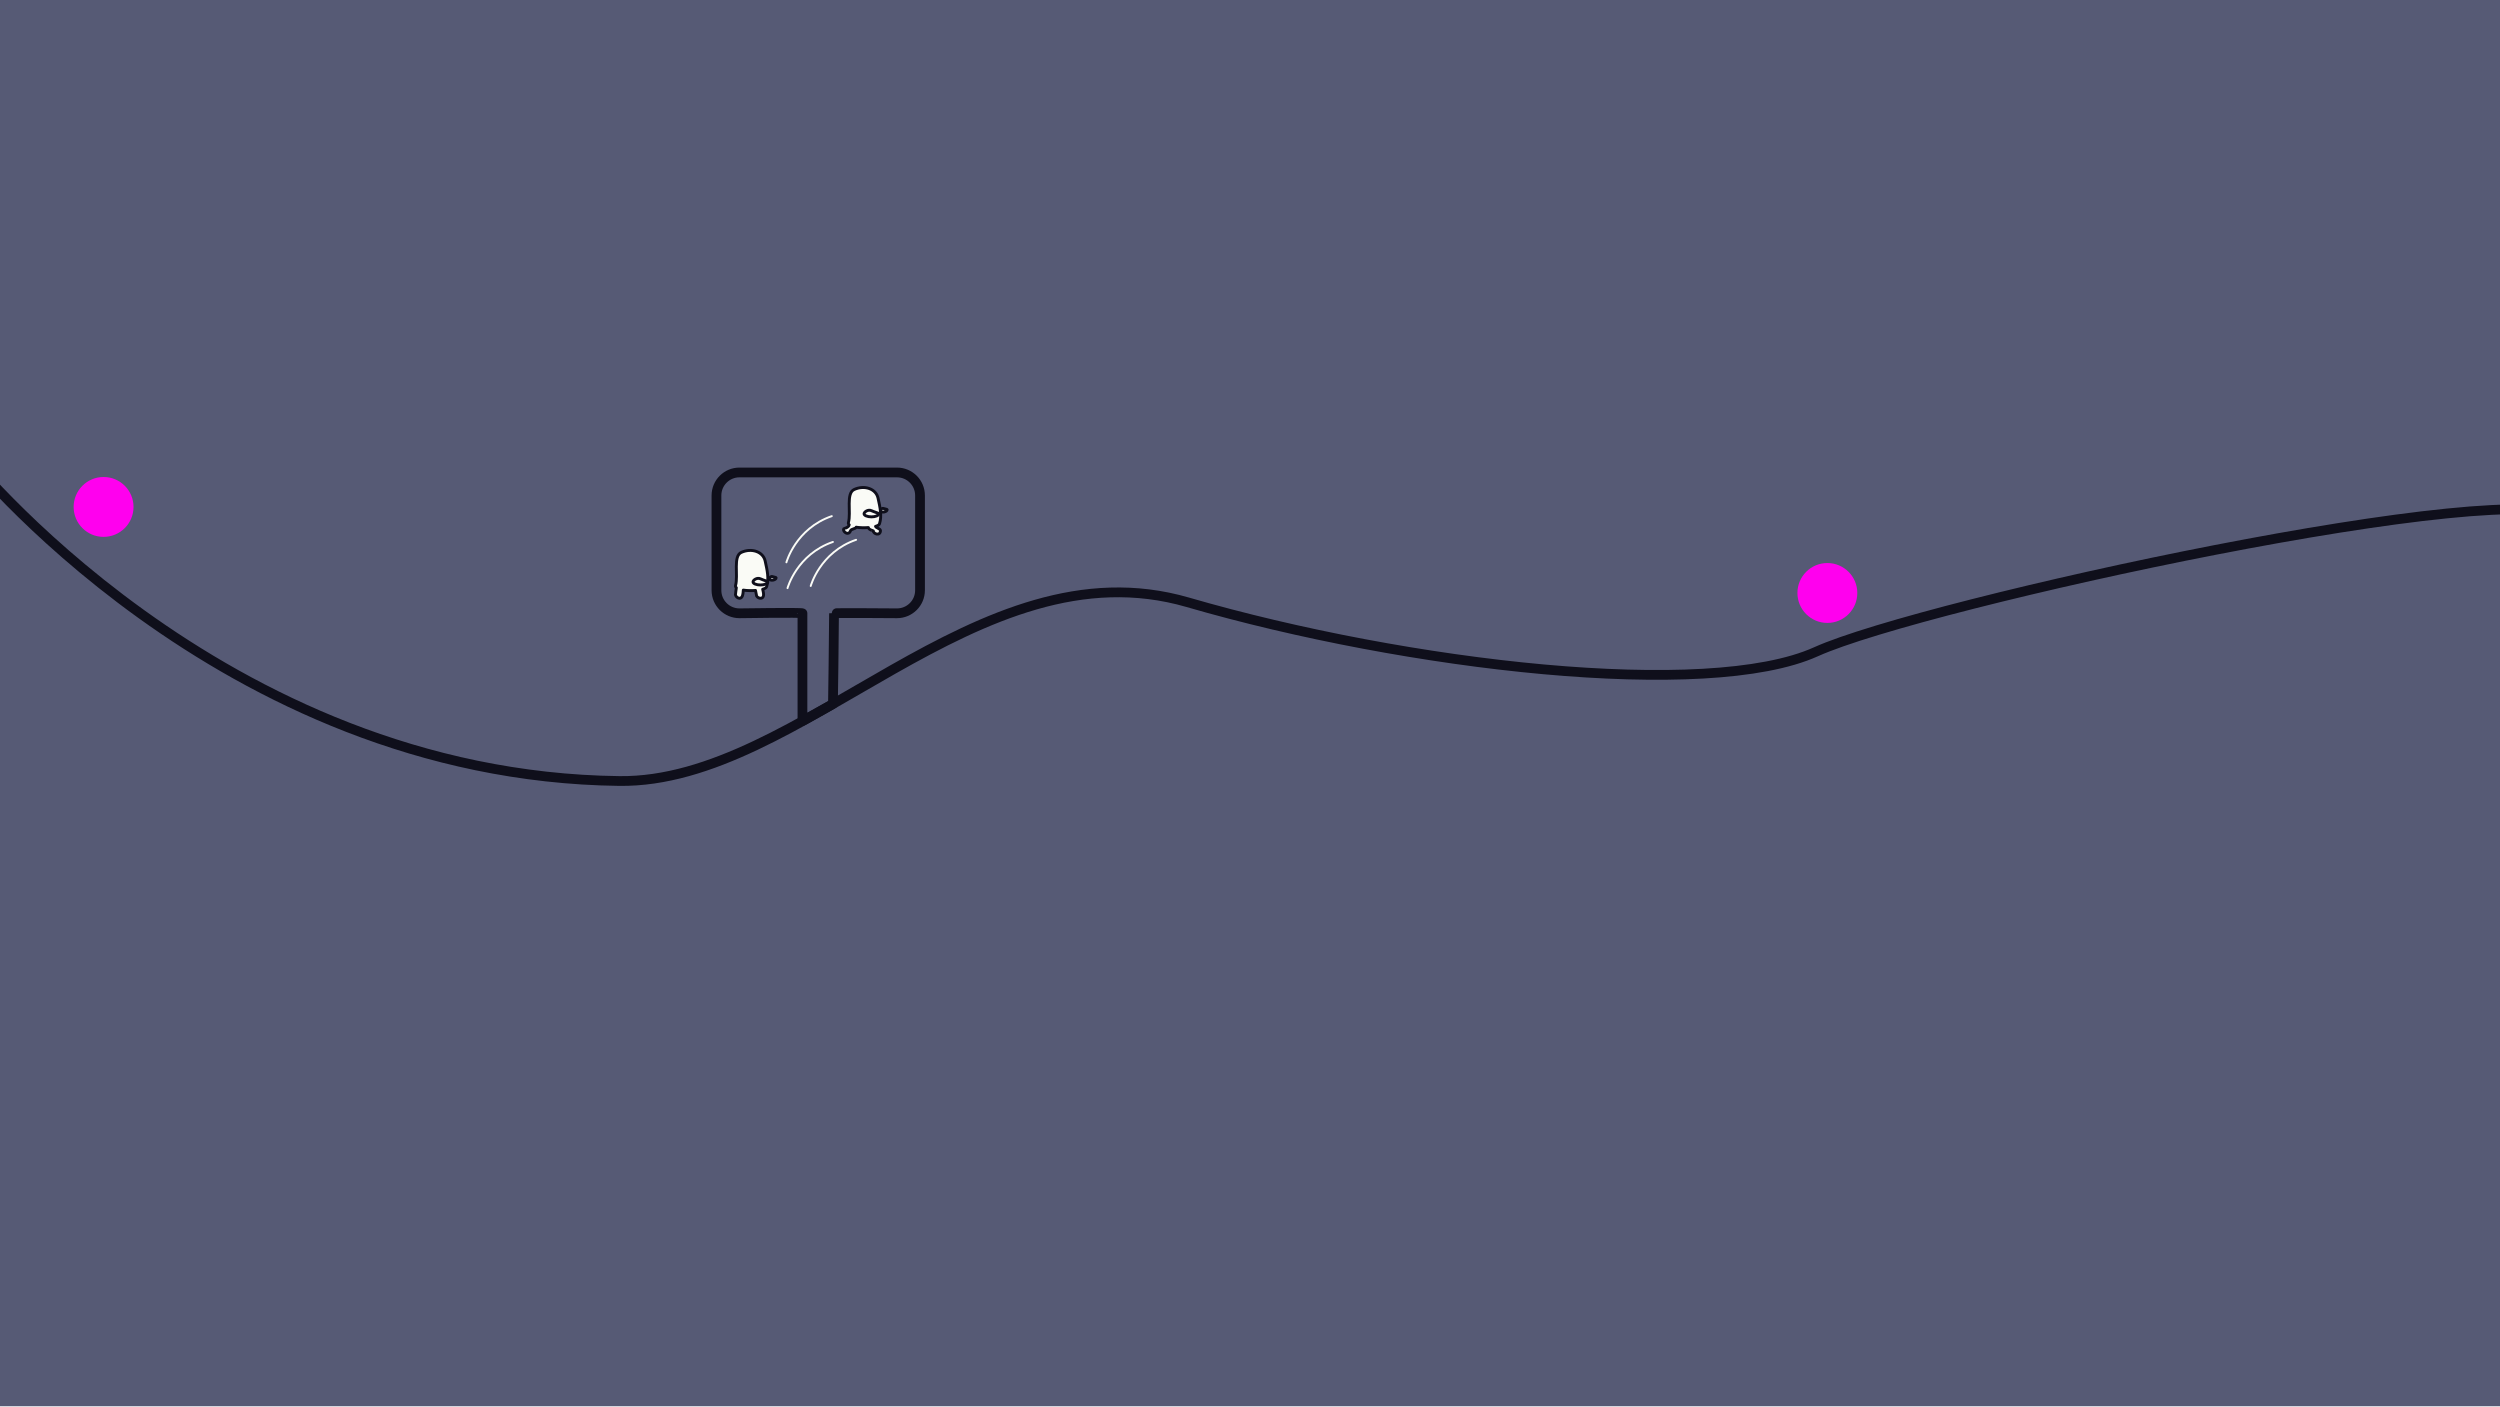
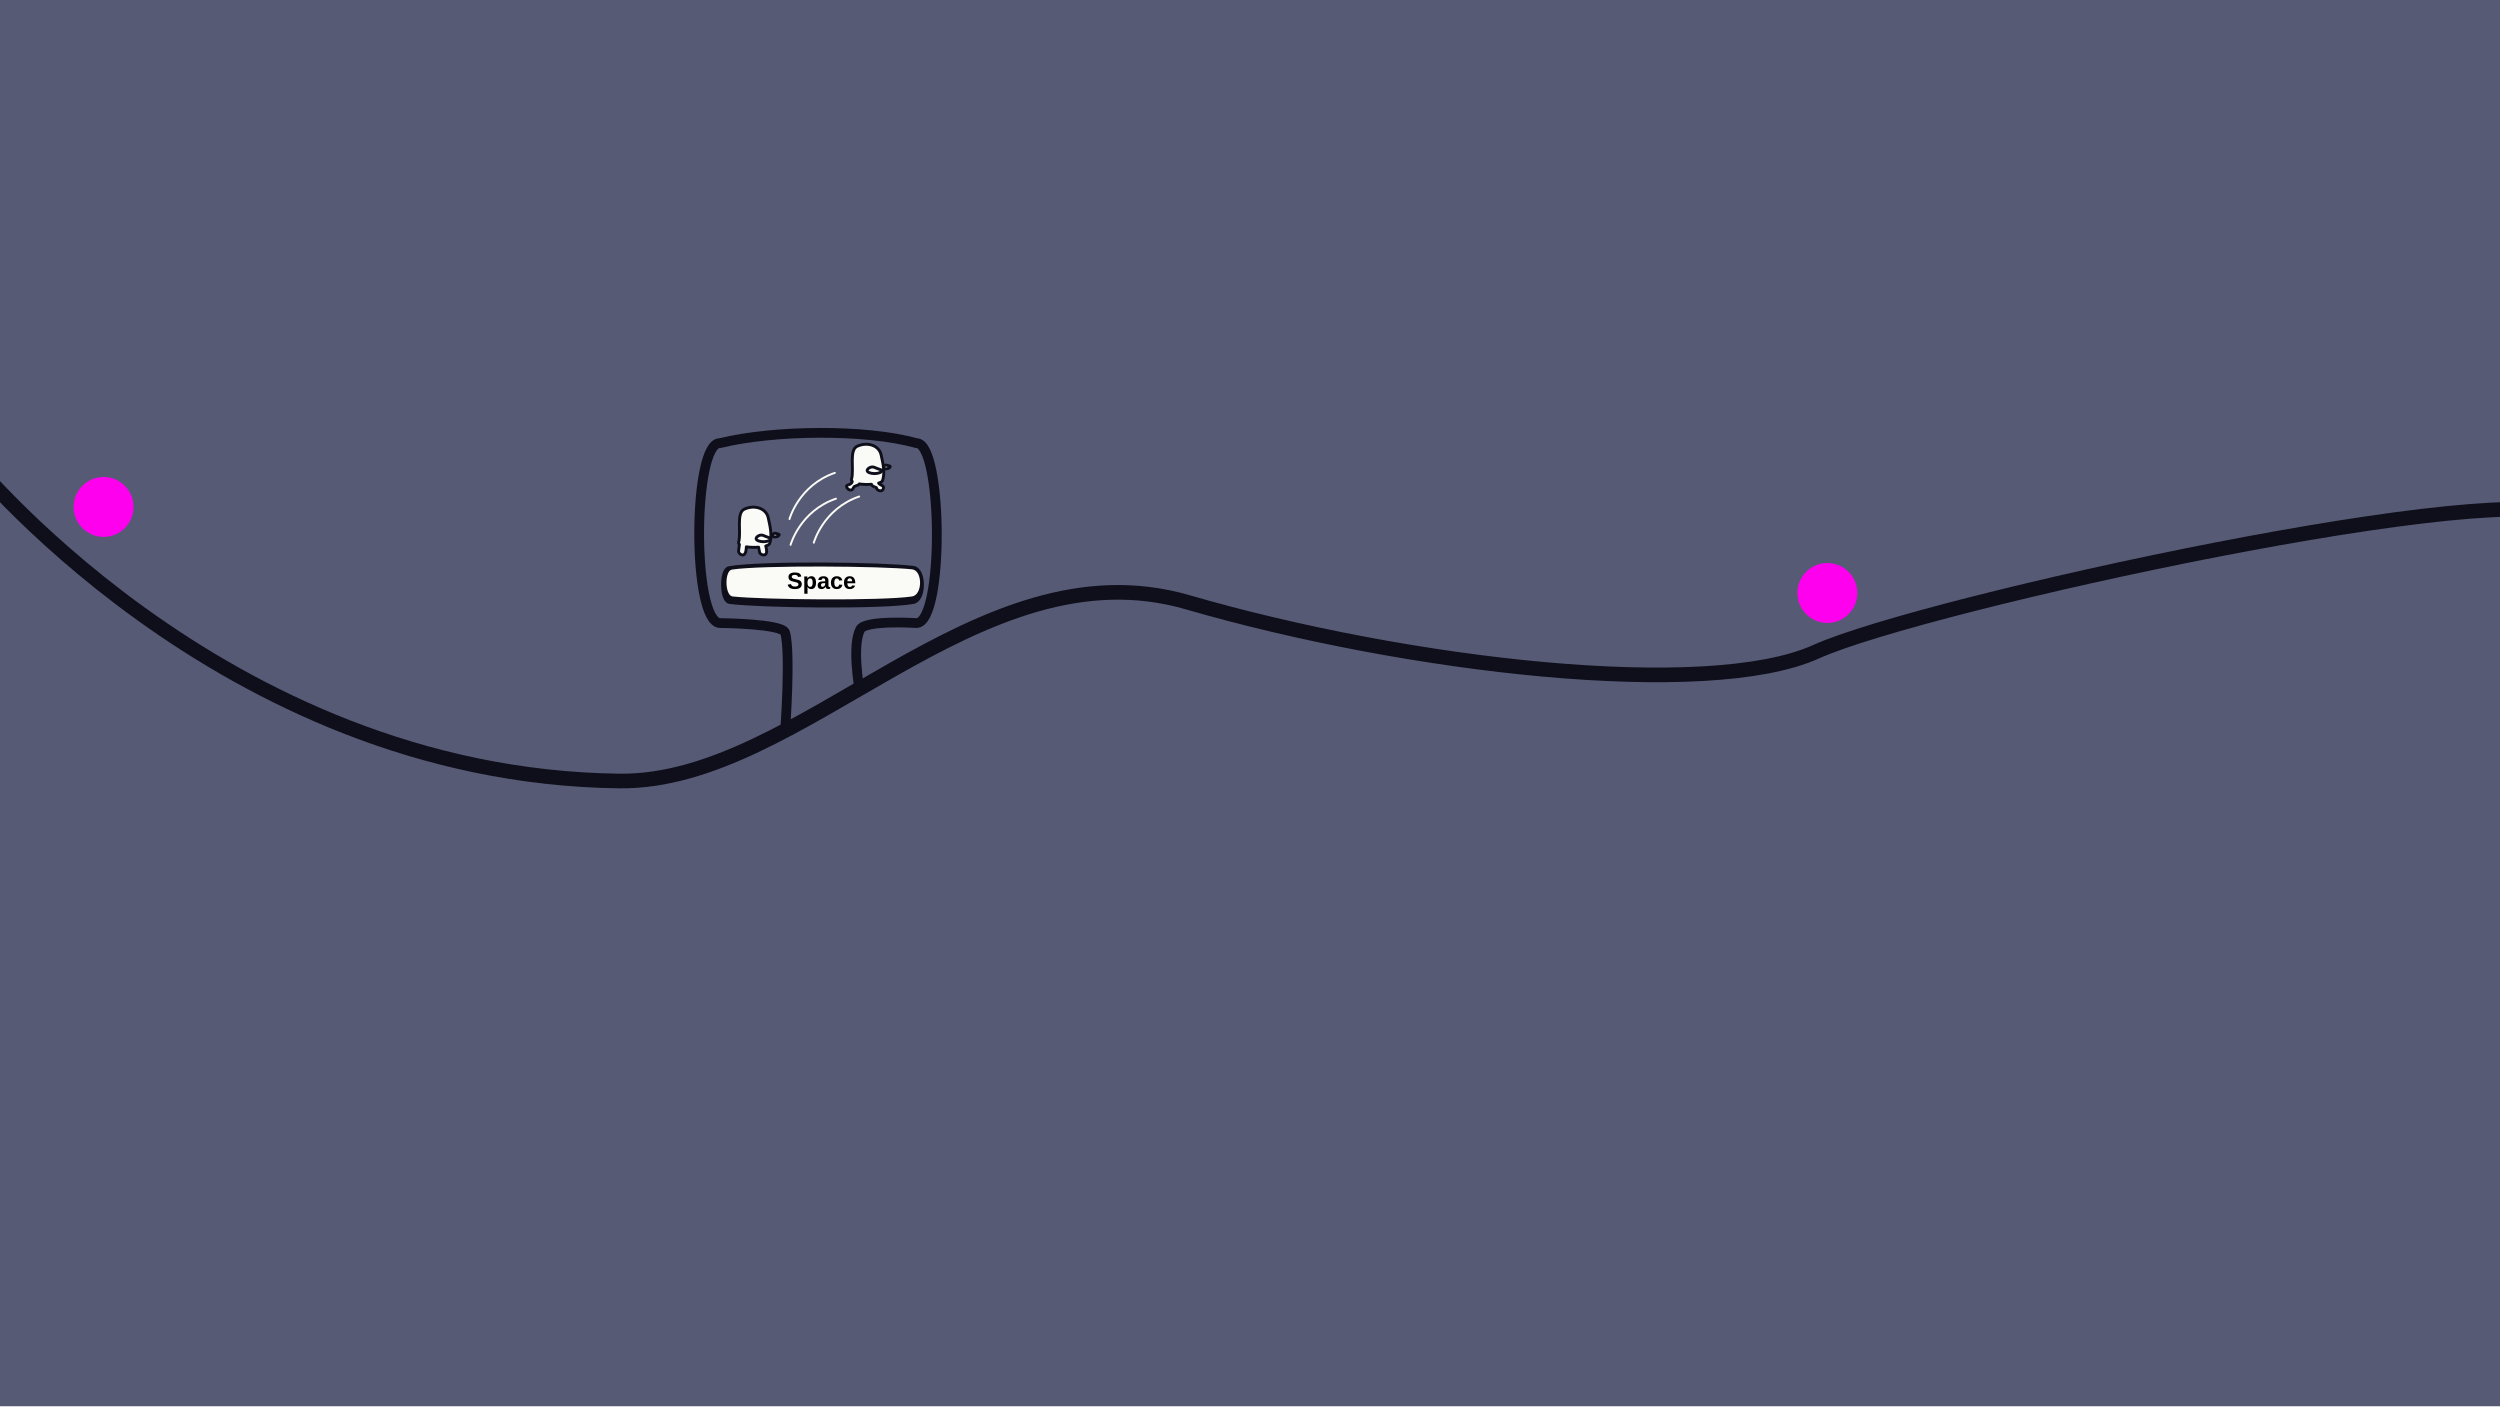
<svg xmlns="http://www.w3.org/2000/svg" width="2560px" height="1440px" version="1.1" xml:space="preserve" style="fill-rule:evenodd;clip-rule:evenodd;stroke-linecap:round;stroke-linejoin:round;stroke-miterlimit:1.5;">
  <rect id="level1" x="0" y="0" width="2560" height="1440" style="fill:#565a75;" />
  <clipPath id="_clip1">
    <rect id="level11" x="0" y="0" width="2560" height="1440" />
  </clipPath>
  <g clip-path="url(#_clip1)">
    <circle id="start" cx="106.066" cy="519.105" r="30.661" style="fill:#f0e;" />
-     <path d="M854.038,628.017C854.038,646.96 852.953,720.845 852.953,720.845L821.713,738.253L821.713,628.017C821.713,627.007 757.214,628.017 757.214,628.017C744.212,628.017 733.657,617.462 733.657,604.461L733.657,507.348C733.657,494.347 744.212,483.792 757.214,483.792L918.538,483.792C931.539,483.792 942.094,494.347 942.094,507.348L942.094,604.461C942.094,617.462 931.539,628.017 918.538,628.017C918.538,628.017 854.038,627.505 854.038,628.017Z" style="fill:#565a75;stroke:#0f0f1b;stroke-width:10px;" />
-     <path d="M805.286,575.805C805.286,575.805 814.765,541.227 851.746,528.518" style="fill:none;stroke:#fafbf6;stroke-width:2px;" />
-     <path d="M806.418,602.234C806.418,602.234 815.897,567.657 852.878,554.948" style="fill:none;stroke:#fafbf6;stroke-width:2px;" />
-     <path d="M830.175,600.037C830.175,600.037 839.654,565.46 876.635,552.751" style="fill:none;stroke:#fafbf6;stroke-width:2px;" />
+     <path d="M880.921,644.418C872.039,661.149 880.04,705.75 880.04,705.75L803.999,748.124C803.999,748.124 809.796,668.895 803.999,647.889C801.406,638.493 737.214,638.017 737.214,638.017C708.297,636.675 709.406,452.543 737.214,453.792C793.043,440.059 886.921,439.369 938.538,453.792C965.421,453.407 967.028,637.588 938.538,638.017C938.538,638.017 886.114,634.637 880.921,644.418Z" style="fill:#565a75;stroke:#0f0f1b;stroke-width:10px;" />
+     <g id="jumplines">
+       <path d="M808.433,531.49C808.433,531.49 817.912,496.912 854.894,484.204" style="fill:none;stroke:#fafbf6;stroke-width:2px;" />
+       <path d="M809.565,557.92C809.565,557.92 819.044,523.342 856.026,510.634" style="fill:none;stroke:#fafbf6;stroke-width:2px;" />
+       <path d="M833.323,555.723C833.323,555.723 842.801,521.145 879.783,508.437" style="fill:none;stroke:#fafbf6;stroke-width:2px;" />
+     </g>
    <g id="sign-jump1">
-       <path id="foot-front" d="M754.005,601.805C753.276,601.155 752.966,600.396 753.207,599.527C756.125,589.005 750.411,569.509 759.196,565.595C769.681,560.925 781.435,564.856 783.525,574.448C785.555,583.765 787.684,592.494 785.018,600.806C784.669,601.892 783.166,602.765 780.988,603.415C781.375,604.937 781.914,607.125 781.895,608.983C781.835,614.939 774.565,612.517 774.599,609.374C774.602,609.056 774.059,607.054 773.649,604.636C769.506,604.957 764.919,604.843 761.135,604.268C761.042,605.838 760.895,608.135 760.303,609.929C758.435,615.585 752.245,611.069 753.232,608.085C753.352,607.723 753.458,604.818 754.005,601.805Z" style="fill:#fafbf6;stroke:#0f0f1b;stroke-width:3px;stroke-miterlimit:1;" />
-       <path id="arm-right" d="M778.677,592.688C782.998,594.658 786.34,595.211 786.266,595.856C786.066,597.599 782.866,599.024 778.677,599.024C774.489,599.024 771.089,597.605 771.089,595.856C771.089,594.108 775.142,591.077 778.677,592.688Z" style="fill:#fafbf6;stroke:#0f0f1b;stroke-width:3px;stroke-miterlimit:1;" />
-       <path id="arm-left" d="M791.013,590.437C793.166,591.198 794.73,591.236 794.764,591.609C794.855,592.615 793.56,593.689 791.672,594.035C789.784,594.38 788.104,593.855 787.922,592.862C787.74,591.869 789.252,589.813 791.013,590.437Z" style="fill:#fafbf6;stroke:#0f0f1b;stroke-width:3px;stroke-miterlimit:1;" />
+       <path id="foot-front" d="M757.152,557.491C756.424,556.841 756.114,556.082 756.355,555.213C759.272,544.69 753.558,525.195 762.344,521.281C772.829,516.61 784.583,520.542 786.673,530.134C788.703,539.451 790.832,548.18 788.166,556.492C787.817,557.578 786.314,558.451 784.135,559.101C784.523,560.623 785.062,562.811 785.043,564.668C784.982,570.624 777.713,568.203 777.747,565.06C777.75,564.742 777.206,562.74 776.797,560.322C772.654,560.643 768.067,560.528 764.282,559.953C764.19,561.524 764.043,563.82 763.45,565.615C761.583,571.271 755.393,566.755 756.38,563.771C756.5,563.409 756.606,560.504 757.152,557.491Z" style="fill:#fafbf6;stroke:#0f0f1b;stroke-width:3px;stroke-miterlimit:1;" />
+       <path id="arm-right" d="M781.825,548.374C786.146,550.344 789.488,550.896 789.414,551.542C789.214,553.285 786.013,554.71 781.825,554.71C777.637,554.71 774.236,553.291 774.236,551.542C774.236,549.794 778.29,546.762 781.825,548.374Z" style="fill:#fafbf6;stroke:#0f0f1b;stroke-width:3px;stroke-miterlimit:1;" />
+       <path id="arm-left" d="M794.161,546.122C796.314,546.884 797.877,546.922 797.911,547.295C798.002,548.301 796.708,549.374 794.82,549.72C792.932,550.066 791.251,549.541 791.07,548.548C790.888,547.555 792.4,545.499 794.161,546.122Z" style="fill:#fafbf6;stroke:#0f0f1b;stroke-width:3px;stroke-miterlimit:1;" />
    </g>
    <g id="sign-jump2">
-       <path id="foot-front1" d="M869.583,537.398C868.854,536.747 868.544,535.989 868.785,535.119C871.703,524.597 865.989,505.101 874.774,501.188C885.259,496.517 897.013,500.448 899.103,510.041C901.133,519.358 903.262,528.086 900.596,536.399C900.248,537.485 898.744,538.357 896.566,539.007C896.954,540.529 901.606,541.422 901.587,543.28C901.526,549.236 894.257,546.814 894.29,543.671C894.294,543.353 889.637,542.646 889.227,540.228C885.084,540.55 880.497,540.435 876.713,539.86C876.62,541.43 871.51,541.643 870.918,543.438C870.483,544.755 869.813,545.521 869.055,545.882C866.556,547.073 863.09,543.883 863.847,541.594C863.967,541.231 869.036,540.41 869.583,537.398Z" style="fill:#fafbf6;stroke:#0f0f1b;stroke-width:3px;stroke-miterlimit:1;" />
-       <path id="arm-right1" d="M892.373,522.929C896.694,524.898 900.036,525.451 899.962,526.097C899.762,527.839 896.562,529.265 892.373,529.265C888.185,529.265 884.785,527.845 884.785,526.097C884.785,524.348 888.838,521.317 892.373,522.929Z" style="fill:#fafbf6;stroke:#0f0f1b;stroke-width:3px;stroke-miterlimit:1;" />
-       <path id="arm-left1" d="M904.709,520.677C906.862,521.439 908.426,521.477 908.46,521.849C908.551,522.855 907.256,523.929 905.368,524.275C903.48,524.621 901.8,524.095 901.618,523.103C901.436,522.11 902.948,520.054 904.709,520.677Z" style="fill:#fafbf6;stroke:#0f0f1b;stroke-width:3px;stroke-miterlimit:1;" />
+       <path id="foot-front1" d="M872.73,493.083C872.002,492.433 871.692,491.674 871.933,490.805C874.85,480.283 869.136,460.787 877.922,456.873C888.407,452.203 900.161,456.134 902.251,465.726C904.281,475.043 906.41,483.772 903.744,492.084C903.395,493.17 901.892,494.043 899.713,494.693C900.101,496.215 904.753,497.108 904.734,498.965C904.674,504.921 897.404,502.5 897.438,499.357C897.441,499.039 892.784,498.332 892.375,495.914C888.232,496.236 883.645,496.121 879.86,495.546C879.768,497.116 874.658,497.329 874.065,499.124C873.63,500.441 872.961,501.206 872.202,501.568C869.704,502.759 866.238,499.568 866.995,497.279C867.115,496.917 872.184,496.096 872.73,493.083Z" style="fill:#fafbf6;stroke:#0f0f1b;stroke-width:3px;stroke-miterlimit:1;" />
+       <path id="arm-right1" d="M895.521,478.614C899.842,480.584 903.184,481.137 903.11,481.783C902.91,483.525 899.709,484.951 895.521,484.951C891.333,484.951 887.932,483.531 887.932,481.783C887.932,480.034 891.986,477.003 895.521,478.614Z" style="fill:#fafbf6;stroke:#0f0f1b;stroke-width:3px;stroke-miterlimit:1;" />
+       <path id="arm-left1" d="M907.857,476.363C910.01,477.125 911.574,477.162 911.607,477.535C911.698,478.541 910.404,479.615 908.516,479.961C906.628,480.307 904.948,479.781 904.766,478.788C904.584,477.796 906.096,475.74 907.857,476.363Z" style="fill:#fafbf6;stroke:#0f0f1b;stroke-width:3px;stroke-miterlimit:1;" />
    </g>
-     <path id="ground--collision-" d="M-37.349,461.629C-37.349,461.629 224.47,794.89 634.289,799.751C821.383,801.97 1000.12,553.977 1216.27,616.748C1441.59,682.178 1748.44,717.55 1859.6,667.397C1970.09,617.548 2583.39,484.289 2630.12,531.446" style="fill:none;stroke:#0f0f1b;stroke-width:10px;stroke-miterlimit:1;" />
+     <path id="ground--collision-" d="M-37.349,461.629C-37.349,461.629 224.47,794.89 634.289,799.751C821.383,801.97 1000.12,553.977 1216.27,616.748C1441.59,682.178 1748.44,717.55 1859.6,667.397C1970.09,617.548 2583.39,484.289 2630.12,531.446" style="fill:none;stroke:#0f0f1b;stroke-width:15px;stroke-miterlimit:1;" />
    <circle id="goal" cx="1871.22" cy="607.211" r="30.661" style="fill:#f0e;" />
+     <path d="M746.651,582.316C738.634,583.762 739.148,614.885 747.226,615.931C778.667,620.003 903.867,621.584 935.195,615.931C946.322,613.924 946.408,583.465 935.195,582.013C903.754,577.941 777.979,576.663 746.651,582.316Z" style="fill:#0f0f1b;stroke:#0f0f1b;stroke-width:5px;stroke-miterlimit:1;" />
+     <path d="M749.557,583.239C741.716,584.423 742.218,609.91 750.119,610.767C780.87,614.101 903.32,615.396 933.961,610.767C944.843,609.123 944.927,584.18 933.961,582.991C903.21,579.657 780.197,578.609 749.557,583.239Z" style="fill:#fafbf6;" />
+     <g transform="matrix(24,0,0,24,876.64,602.985)">
+         </g>
+     <text x="805.929px" y="602.985px" style="font-family:'Arial-BoldMT', 'Arial', sans-serif;font-weight:700;font-size:24px;">Space</text>
  </g>
</svg>
